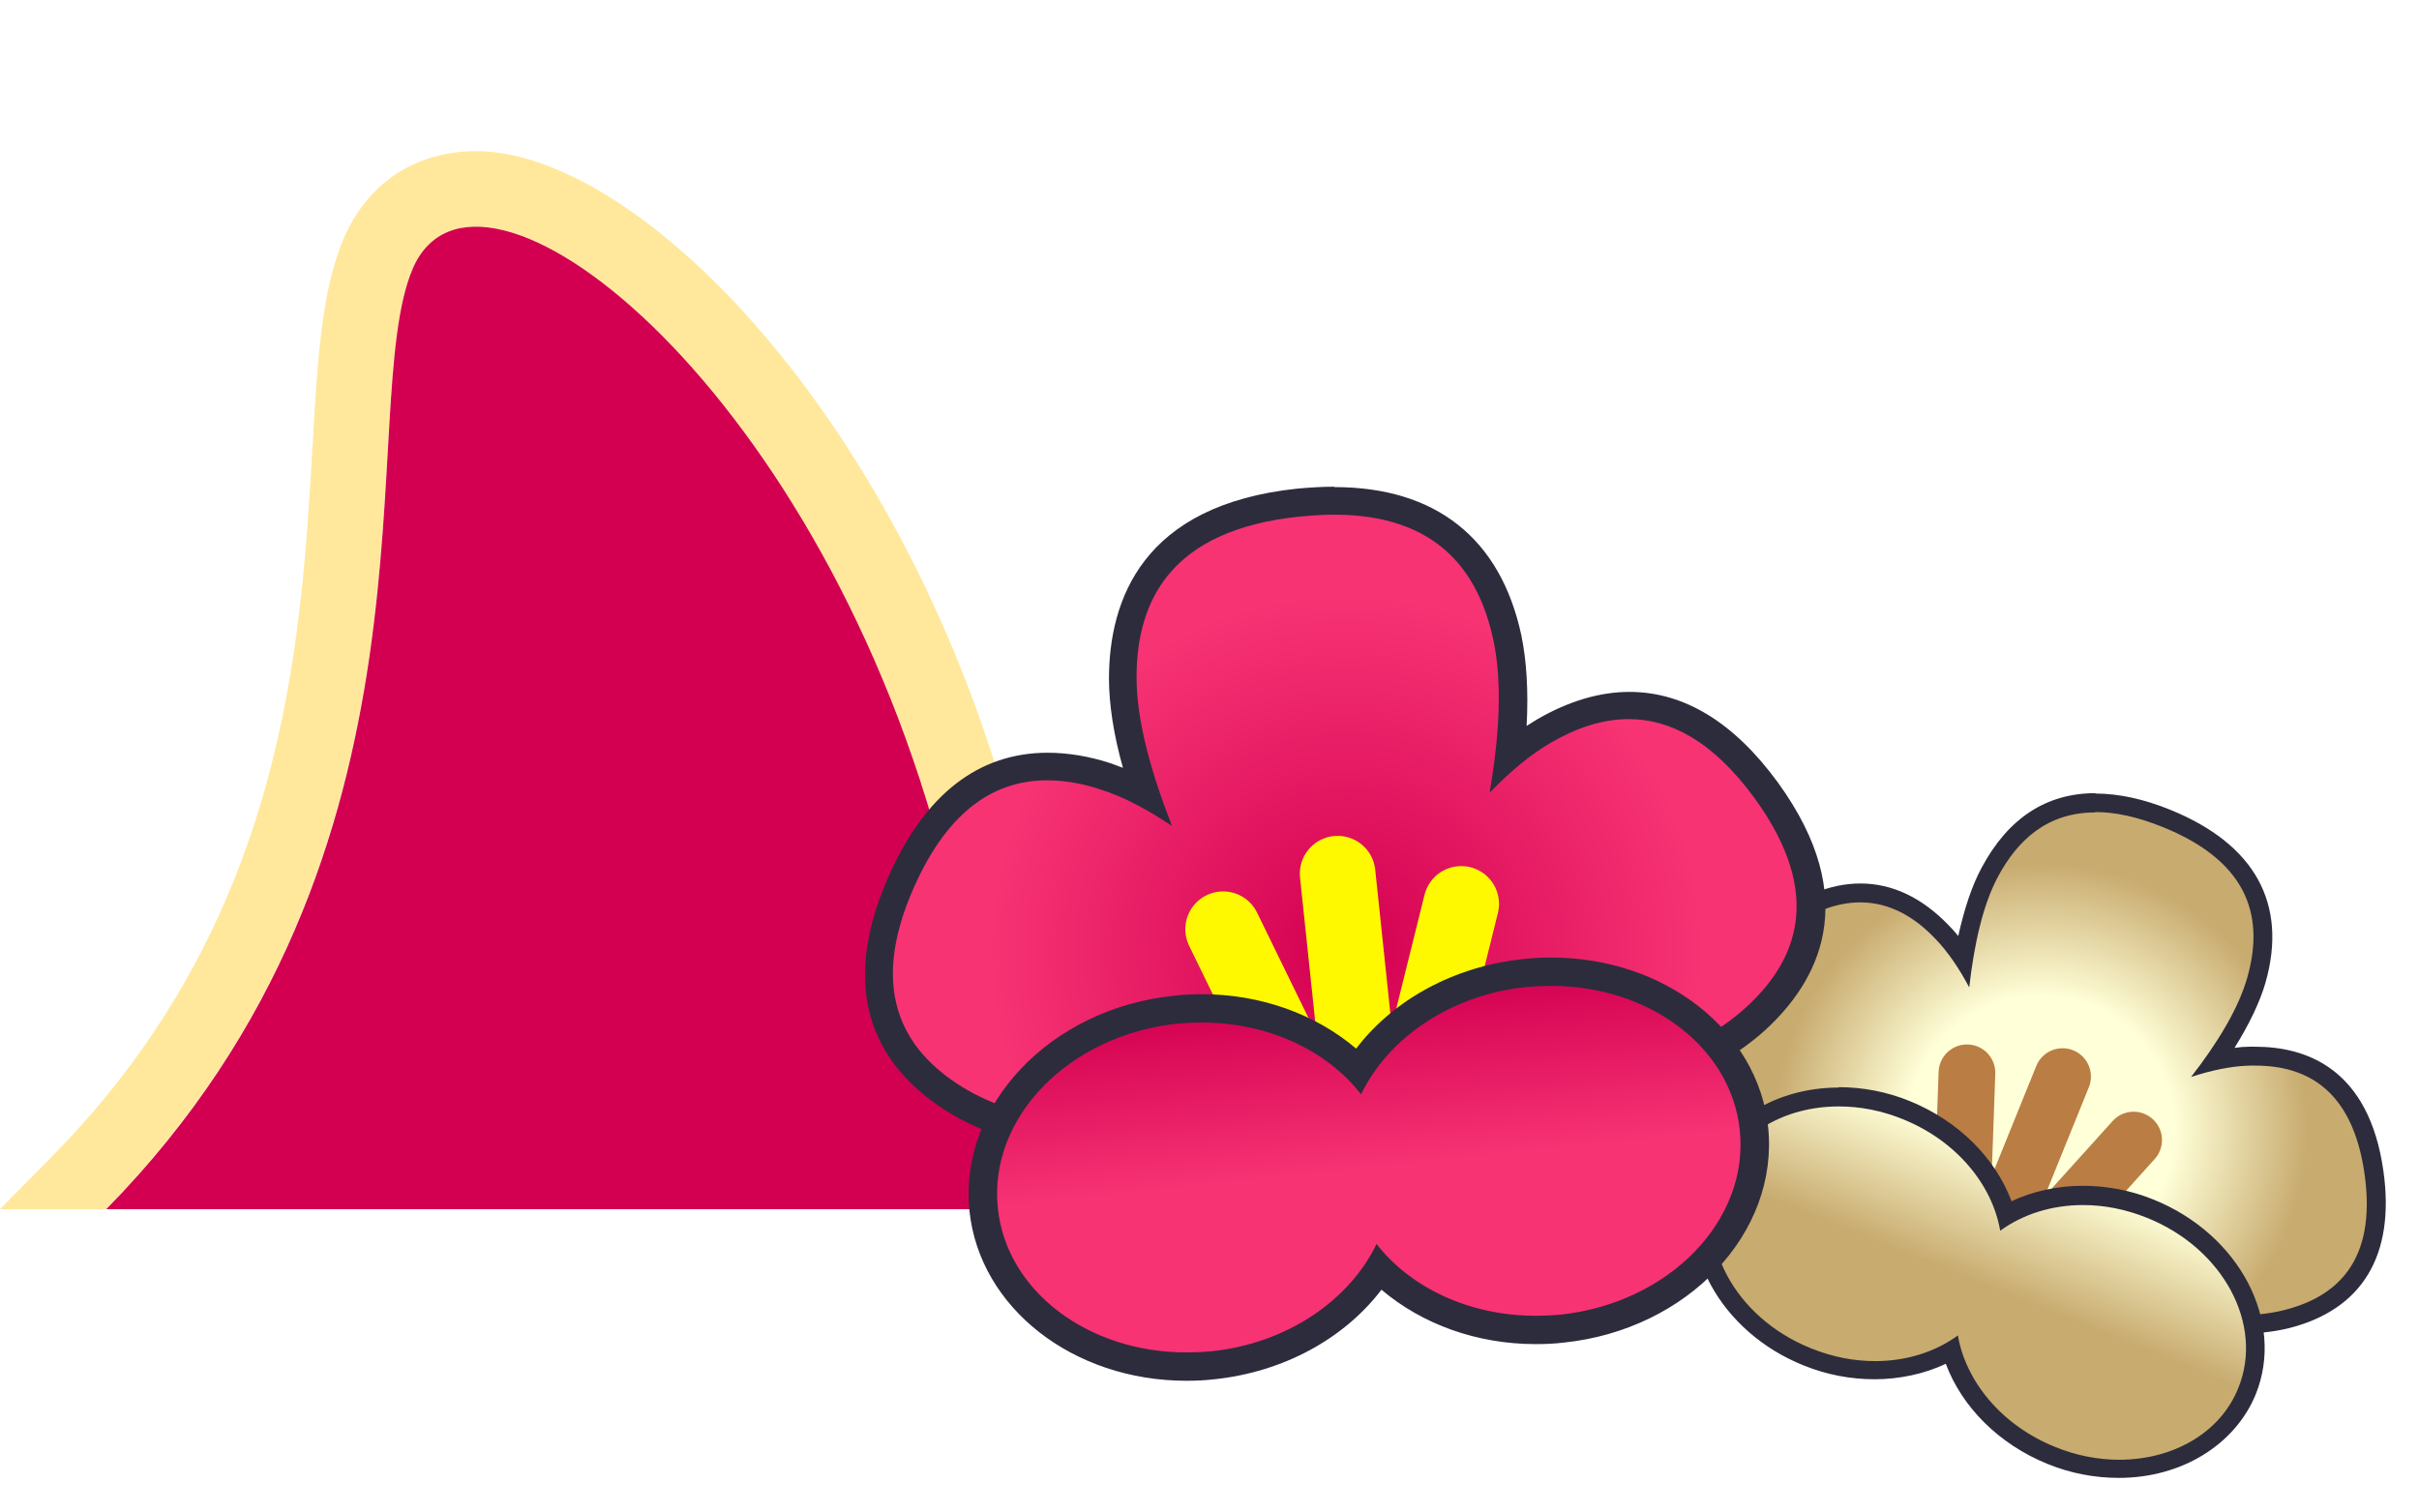
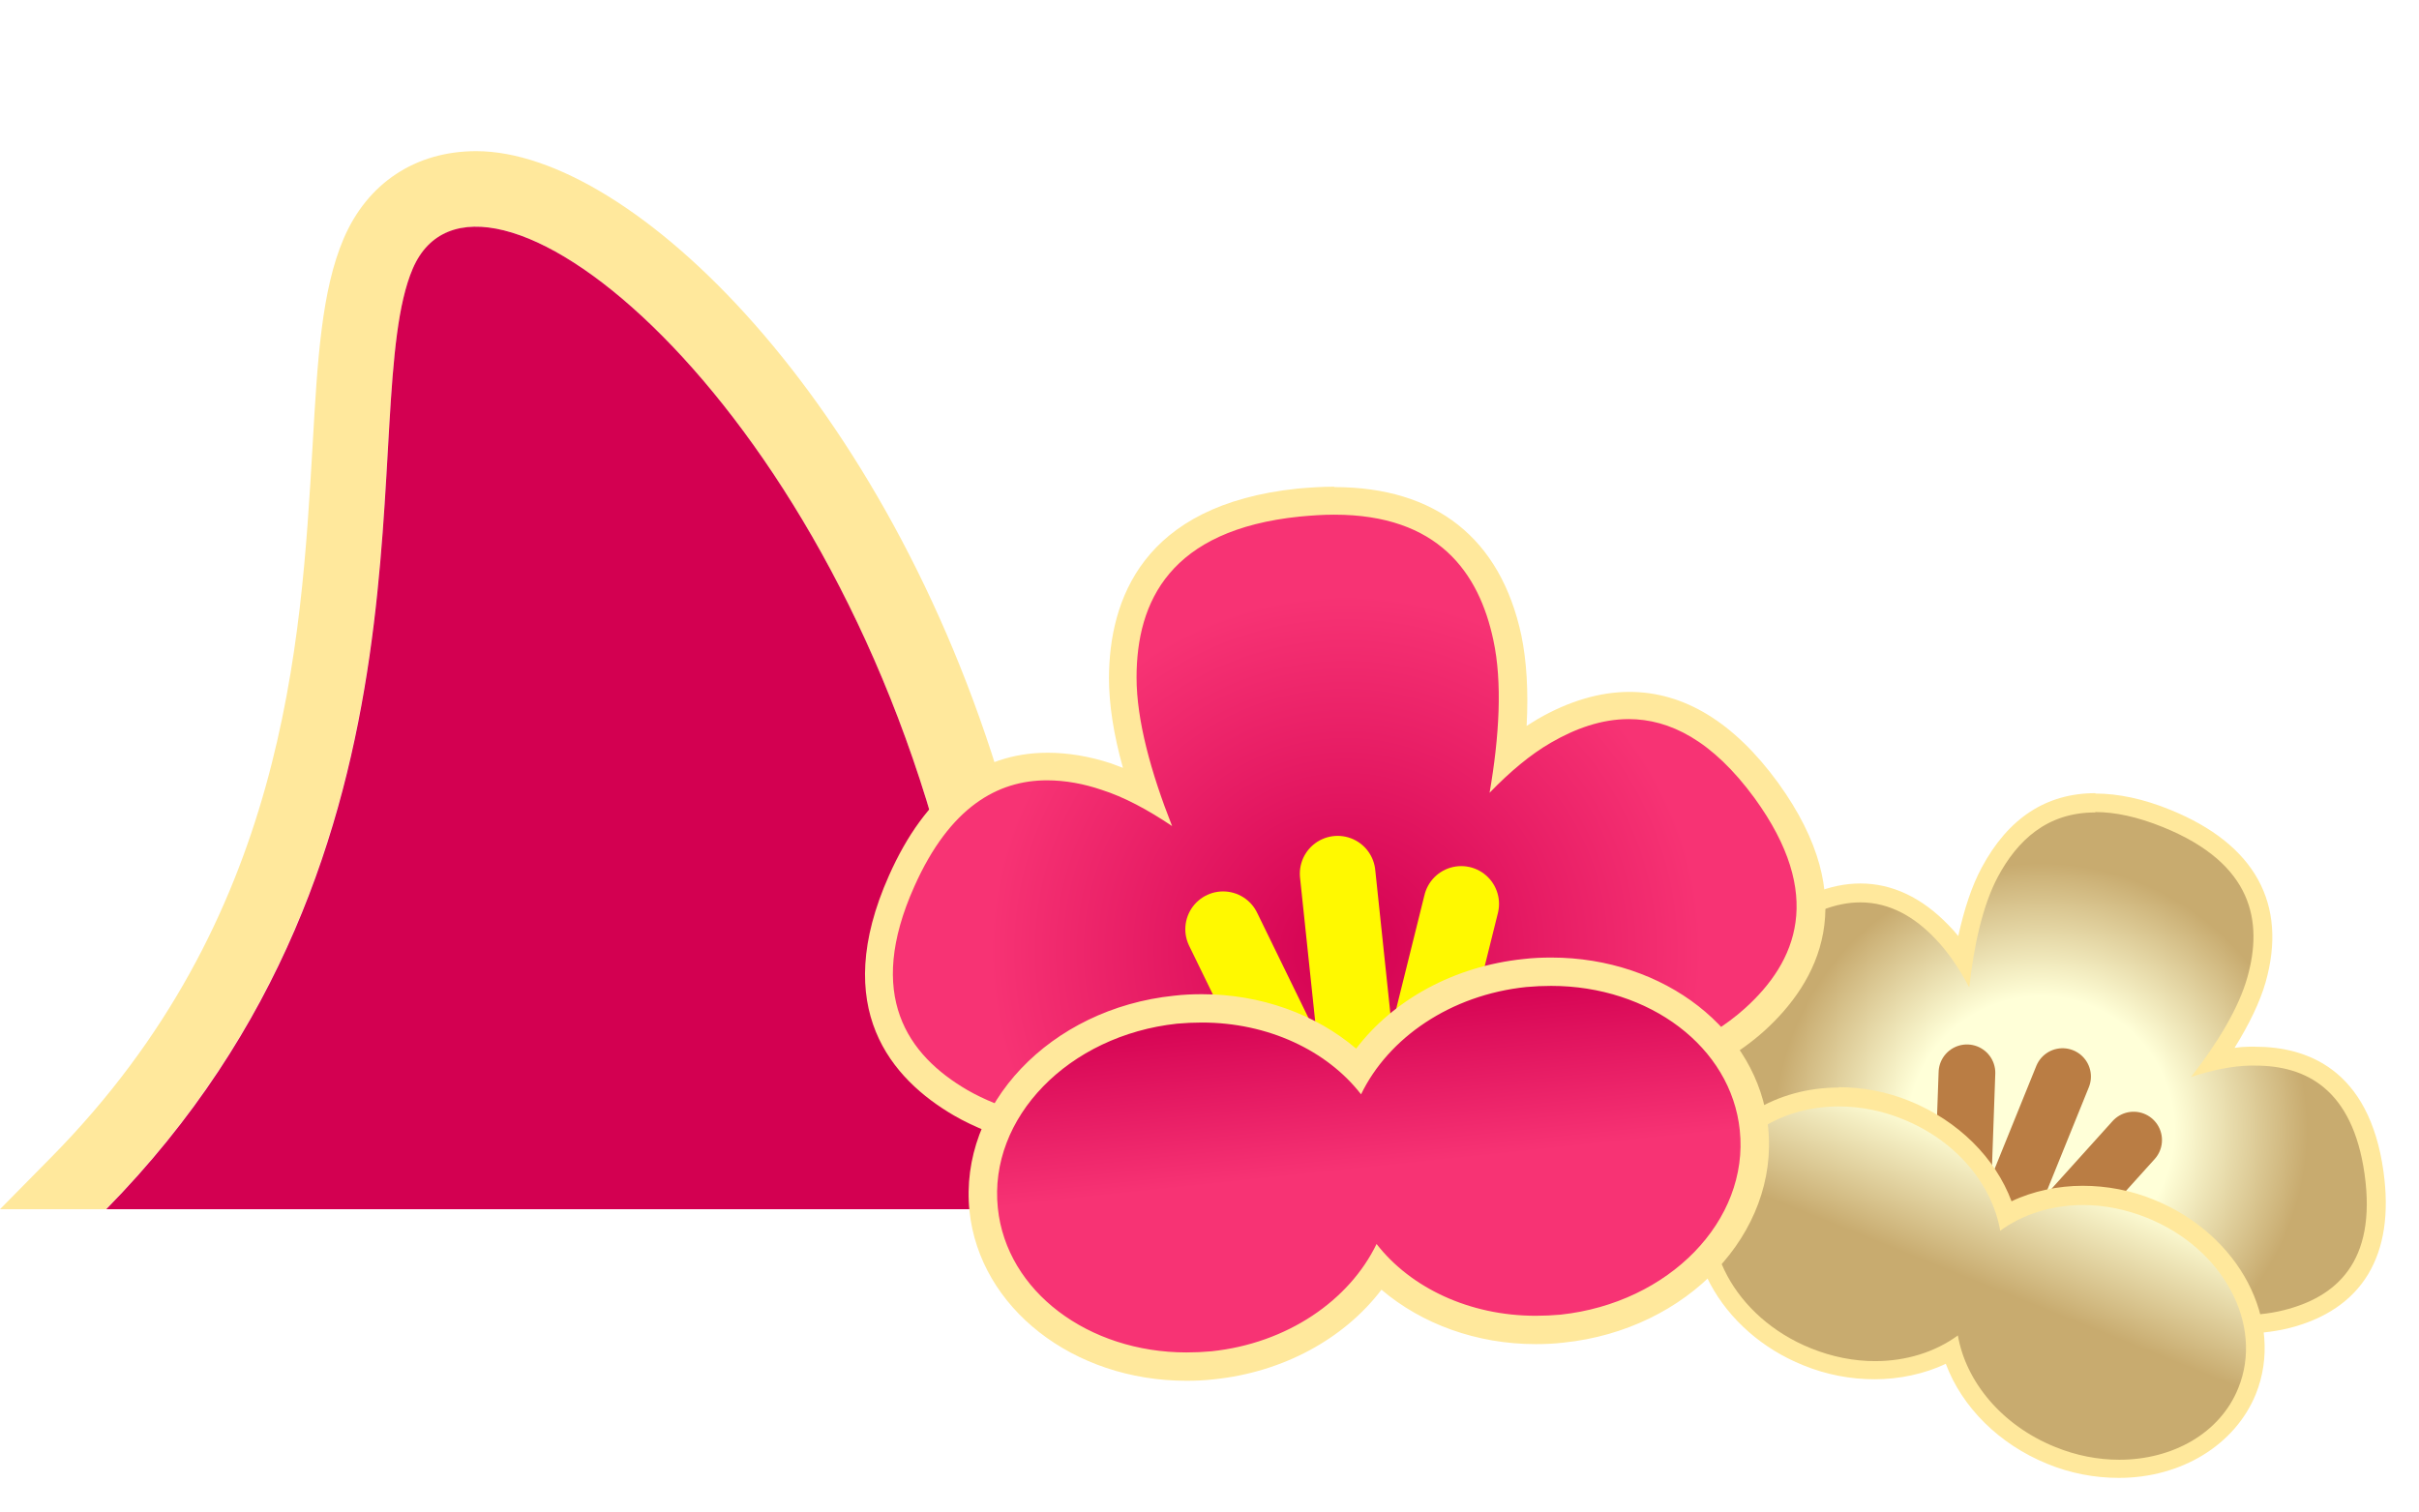
- <svg xmlns="http://www.w3.org/2000/svg" id="_レイヤー_2" viewBox="0 0 64 40">
+ <svg xmlns="http://www.w3.org/2000/svg" id="b" viewBox="0 0 64 40">
  <defs>
-     <radialGradient id="_名称未設定グラデーション_3" cx="581.12" cy="-144.88" fx="581.12" fy="-144.88" r="7.05" gradientTransform="translate(-539.08 -53.46) rotate(22)" gradientUnits="userSpaceOnUse">
+     <style>.i,.j,.k{fill:none;}.l{fill:url(#h);}.m{fill:url(#g);}.n{fill:url(#f);}.o{fill:url(#e);}.j{stroke:#fff900;stroke-width:2px;}.j,.k{stroke-linecap:round;stroke-miterlimit:10;}.p{fill:#d30051;}.k{stroke:#ba7d44;stroke-width:1.5px;}.q{fill:#ffe89c;}</style>
+     <radialGradient id="e" cx="581.12" cy="-144.88" fx="581.12" fy="-144.88" r="7.05" gradientTransform="translate(-539.08 -53.46) rotate(22)" gradientUnits="userSpaceOnUse">
      <stop offset=".5" stop-color="#ffffd8" />
      <stop offset="1" stop-color="#c8ab6f" />
    </radialGradient>
-     <linearGradient id="_名称未設定グラデーション_102" x1="581.12" y1="-136.99" x2="581.12" y2="-144.03" gradientTransform="translate(-539.08 -53.46) rotate(22)" gradientUnits="userSpaceOnUse">
+     <linearGradient id="f" x1="581.12" y1="-136.99" x2="581.12" y2="-144.03" gradientTransform="translate(-539.08 -53.46) rotate(22)" gradientUnits="userSpaceOnUse">
      <stop offset=".5" stop-color="#c8ab6f" />
      <stop offset="1" stop-color="#ffffd8" />
    </linearGradient>
-     <radialGradient id="_名称未設定グラデーション_18" cx="34.04" cy="57.75" fx="34.04" fy="57.75" r="9.43" gradientTransform="translate(-4.28 -28.71) rotate(-6)" gradientUnits="userSpaceOnUse">
+     <radialGradient id="g" cx="34.04" cy="57.75" fx="34.04" fy="57.75" r="9.43" gradientTransform="translate(-4.28 -28.71) rotate(-6)" gradientUnits="userSpaceOnUse">
      <stop offset="0" stop-color="#d30051" />
      <stop offset="1" stop-color="#f73374" />
    </radialGradient>
-     <linearGradient id="_名称未設定グラデーション_16" x1="34.04" y1="68.28" x2="34.04" y2="58.82" gradientTransform="translate(-4.28 -28.71) rotate(-6)" gradientUnits="userSpaceOnUse">
+     <linearGradient id="h" x1="34.04" y1="68.28" x2="34.04" y2="58.82" gradientTransform="translate(-4.28 -28.71) rotate(-6)" gradientUnits="userSpaceOnUse">
      <stop offset=".5" stop-color="#f73374" />
      <stop offset="1" stop-color="#d30051" />
    </linearGradient>
  </defs>
-   <g id="_レイヤー_1-2">
-     <g id="hana2R">
-       <rect x="0" y="0" width="64" height="40" transform="translate(64 40) rotate(-180)" fill="none" />
-       <path d="M1.38,30.6c6.17-6.27,6.58-13.51,6.89-18.8.13-2.3.24-4.12.82-5.48.63-1.48,1.91-2.32,3.51-2.32h0c4.12,0,10.87,6.58,13.93,16.88-.6.24-1.18.69-1.69,1.43C22.12,12.37,15.81,6,12.6,6c-.76,0-1.35.36-1.68,1.11-1.57,3.66,1.21,15.4-8.12,24.89H0s1.38-1.4,1.38-1.4Z" fill="#ffe89c" />
-       <path d="M10.92,7.11c1.69-3.93,10.56,2.9,13.92,15.2-.23.33-.45.71-.65,1.16-1.29,2.89-.19,4.46,1.41,5.39.13.07.27.13.41.2.08.96.12,1.94.12,2.94H2.81C12.14,22.51,9.35,10.77,10.92,7.11Z" fill="#d30051" />
-       <path d="M59.12,35.05c-1.9,0-4.38-.66-6.06-1.27-.16-.06-.33-.12-.52-.2-.25-.1-.42-.17-.57-.24-2.18-.97-5.09-2.69-6.12-4.35-1-1.61-.66-3.09,1.02-4.4.82-.64,1.61-.96,2.35-.96s1.5.35,2.16,1.03c.19.2.39.44.57.72.15-.96.39-1.73.7-2.31.65-1.22,1.59-1.83,2.79-1.83.57,0,1.2.14,1.88.42,2.14.86,2.94,2.3,2.38,4.27-.18.63-.55,1.35-1.1,2.14.33-.07.64-.11.92-.12h.16c1.79,0,2.85,1.04,3.14,3.09.3,2.11-.48,3.41-2.32,3.87-.39.1-.85.15-1.37.15Z" fill="url(#_名称未設定グラデーション_3)" />
-       <path d="M55.44,21.49c.51,0,1.1.12,1.79.4,2.39.97,2.64,2.51,2.23,3.97-.23.82-.79,1.74-1.49,2.64.55-.18,1.08-.29,1.55-.3.05,0,.1,0,.15,0,1.33,0,2.57.61,2.89,2.87.33,2.35-.78,3.26-2.13,3.6-.39.1-.83.14-1.31.14-1.89,0-4.33-.66-5.97-1.26-.16-.05-.33-.12-.51-.19,0,0-.02,0-.03-.01,0,0,0,0,0,0,0,0,0,0,0,0,0,0-.02,0-.03-.01-.19-.07-.35-.15-.5-.22-2.01-.89-4.98-2.6-6.02-4.26-.74-1.18-.9-2.61.96-4.07.83-.65,1.56-.91,2.2-.91.79,0,1.45.4,1.98.96.33.34.63.78.9,1.29.13-1.14.36-2.18.76-2.93.51-.95,1.29-1.7,2.57-1.7M55.44,20.99h0c-1.3,0-2.31.66-3.01,1.97-.26.48-.46,1.09-.62,1.81-.08-.1-.17-.2-.25-.28-.71-.74-1.5-1.11-2.34-1.11-.8,0-1.64.34-2.5,1.02-1.77,1.38-2.15,3.02-1.08,4.73,1.07,1.71,4.03,3.47,6.24,4.45.15.07.33.14.52.22h0s.05.02.05.02c.2.08.37.15.53.2,1.7.62,4.21,1.28,6.14,1.28.54,0,1.02-.05,1.43-.15,1.95-.49,2.82-1.93,2.51-4.15-.38-2.73-2.05-3.3-3.39-3.3-.06,0-.11,0-.17,0-.12,0-.25.01-.38.03.39-.63.67-1.21.82-1.73.59-2.08-.28-3.66-2.52-4.57-.71-.29-1.38-.43-1.98-.43h0Z" fill="#2d2c3c" />
-       <line x1="54.57" y1="28.49" x2="52.61" y2="33.33" fill="none" stroke="#ba7d44" stroke-linecap="round" stroke-miterlimit="10" stroke-width="1.5" />
-       <line x1="52.04" y1="28.39" x2="51.87" y2="33.18" fill="none" stroke="#ba7d44" stroke-linecap="round" stroke-miterlimit="10" stroke-width="1.5" />
-       <line x1="56.45" y1="30.17" x2="53.24" y2="33.73" fill="none" stroke="#ba7d44" stroke-linecap="round" stroke-miterlimit="10" stroke-width="1.5" />
-       <path d="M56.07,38.88c-.61,0-1.21-.12-1.8-.36-1.31-.53-2.29-1.57-2.64-2.78-.59.34-1.29.52-2.03.52-.61,0-1.21-.12-1.79-.35-1.02-.41-1.85-1.14-2.34-2.04-.49-.92-.57-1.9-.21-2.78.5-1.25,1.83-2.05,3.38-2.05.61,0,1.21.12,1.8.36,1.31.53,2.29,1.57,2.64,2.78.59-.34,1.29-.52,2.03-.52.61,0,1.21.12,1.79.35,2.13.86,3.27,3.02,2.55,4.82-.5,1.25-1.83,2.05-3.38,2.05h0Z" fill="url(#_名称未設定グラデーション_102)" />
-       <path d="M48.65,29.28c.56,0,1.14.11,1.7.34,1.41.57,2.36,1.73,2.57,2.95.6-.44,1.37-.68,2.19-.68.56,0,1.13.11,1.7.34,2.01.81,3.09,2.82,2.41,4.5-.48,1.2-1.74,1.9-3.15,1.9-.56,0-1.14-.11-1.7-.34-1.41-.57-2.36-1.73-2.57-2.95-.6.44-1.37.68-2.19.68-.56,0-1.13-.11-1.7-.34-2.01-.81-3.09-2.82-2.41-4.5.48-1.2,1.74-1.9,3.15-1.9M48.65,28.78c-1.65,0-3.07.87-3.62,2.21-.38.95-.3,2.01.22,2.99.51.95,1.39,1.72,2.46,2.15.61.25,1.25.37,1.89.37s1.32-.14,1.88-.41c.43,1.15,1.41,2.13,2.69,2.65.61.25,1.25.37,1.89.37,1.65,0,3.07-.87,3.62-2.21.78-1.93-.43-4.23-2.69-5.15-.61-.25-1.25-.37-1.89-.37s-1.32.14-1.88.41c-.43-1.15-1.41-2.13-2.69-2.65-.61-.25-1.25-.37-1.89-.37h0Z" fill="#2d2c3c" />
-       <path d="M33.1,30.57c-1.99,0-5.63-.18-7.69-1.38-2.2-1.28-2.73-3.25-1.57-5.87.9-2.01,2.19-3.03,3.86-3.03.48,0,1.01.09,1.56.27.33.11.68.26,1.04.45-.4-1.18-.6-2.21-.59-3.07,0-2.75,1.57-4.31,4.65-4.64.33-.03.64-.05.94-.05,2.52,0,4.06,1.22,4.58,3.62.18.84.2,1.88.06,3.12.32-.26.63-.48.93-.66.77-.44,1.52-.67,2.24-.67,1.33,0,2.55.76,3.63,2.25,1.69,2.32,1.58,4.36-.31,6.07-1.95,1.76-6.32,2.9-9.48,3.34-.22.03-.46.06-.74.09-.35.04-.6.06-.83.07-.73.05-1.49.08-2.27.08Z" fill="url(#_名称未設定グラデーション_18)" />
-       <path d="M35.3,13.62c2.75,0,3.83,1.53,4.21,3.32.24,1.11.16,2.54-.1,4.04.54-.56,1.09-1.02,1.63-1.33.64-.37,1.33-.62,2.05-.62,1.08,0,2.21.56,3.33,2.09,1.86,2.56,1.12,4.33-.26,5.57-1.94,1.75-6.38,2.84-9.28,3.25-.22.03-.46.06-.72.09-.01,0-.03,0-.04,0,0,0,0,0,0,0s0,0,0,0c-.01,0-.03,0-.04,0-.27.03-.51.05-.73.06-.68.05-1.44.08-2.25.08-2.67,0-5.76-.32-7.5-1.32-1.6-.93-2.7-2.51-1.41-5.39.94-2.11,2.21-2.81,3.51-2.81.48,0,.97.09,1.44.25.6.19,1.23.53,1.87.96-.56-1.42-.94-2.8-.94-3.93,0-2.02.89-3.91,4.32-4.26.32-.03.62-.05.9-.05M35.3,12.88s0,0,0,0c-.31,0-.64.02-.97.05-4.12.43-4.98,2.96-4.99,5.01,0,.69.12,1.49.37,2.38-.11-.04-.22-.08-.32-.12-.58-.19-1.15-.28-1.67-.28-1.82,0-3.24,1.09-4.2,3.25-1.57,3.52.07,5.39,1.72,6.35,2.14,1.24,5.85,1.43,7.88,1.43.79,0,1.56-.03,2.3-.08.22-.01.48-.03.75-.06h0s.07,0,.07,0c.29-.03.54-.06.77-.1,1.15-.16,7.07-1.09,9.67-3.43,1.41-1.28,2.62-3.45.36-6.57-1.16-1.59-2.48-2.4-3.93-2.4-.78,0-1.6.24-2.43.72-.1.06-.19.12-.29.18.05-.92,0-1.72-.14-2.4-.55-2.56-2.26-3.92-4.95-3.92h0Z" fill="#2d2c3c" />
-       <line x1="35.39" y1="23.12" x2="36.12" y2="30.05" fill="none" stroke="#fff900" stroke-linecap="round" stroke-miterlimit="10" stroke-width="2" />
-       <line x1="32.36" y1="24.59" x2="35.16" y2="30.33" fill="none" stroke="#fff900" stroke-linecap="round" stroke-miterlimit="10" stroke-width="2" />
-       <line x1="38.66" y1="23.92" x2="37.12" y2="30.12" fill="none" stroke="#fff900" stroke-linecap="round" stroke-miterlimit="10" stroke-width="2" />
-       <path d="M31.39,36.16c-2.81,0-5.12-1.79-5.36-4.15-.27-2.59,2-4.97,5.08-5.29.23-.02.47-.04.7-.04,1.62,0,3.13.6,4.14,1.63.89-1.4,2.53-2.37,4.4-2.56.24-.02.47-.04.7-.04,2.81,0,5.11,1.79,5.36,4.15.13,1.27-.33,2.52-1.3,3.52-.96.98-2.3,1.61-3.77,1.77-.24.02-.47.04-.7.04-1.62,0-3.13-.6-4.14-1.63-.89,1.4-2.53,2.37-4.4,2.56-.24.02-.47.04-.7.04Z" fill="url(#_名称未設定グラデーション_16)" />
-       <path d="M41.04,26.09c2.59,0,4.76,1.61,4.99,3.82.25,2.39-1.87,4.57-4.74,4.88-.22.02-.44.03-.66.03-1.75,0-3.31-.74-4.21-1.9-.72,1.49-2.36,2.63-4.37,2.84-.22.02-.44.03-.66.03-2.59,0-4.76-1.61-4.99-3.82-.25-2.39,1.87-4.57,4.74-4.88.22-.02.44-.03.66-.03,1.75,0,3.31.74,4.21,1.9.72-1.49,2.36-2.63,4.37-2.84.22-.02.44-.03.66-.03M41.04,25.34c-.24,0-.49.01-.74.04-1.82.19-3.43,1.07-4.42,2.37-1.07-.91-2.52-1.44-4.08-1.44-.24,0-.49.01-.74.04-3.28.34-5.7,2.9-5.41,5.7.27,2.56,2.74,4.49,5.74,4.49.24,0,.49-.01.74-.04,1.82-.19,3.43-1.07,4.42-2.37,1.07.91,2.52,1.44,4.08,1.44.24,0,.49-.01.74-.04,3.28-.34,5.7-2.9,5.41-5.7-.27-2.56-2.74-4.49-5.74-4.49h0Z" fill="#2d2c3c" />
+   <g id="c">
+     <g id="d">
+       <rect class="i" x="0" y="0" width="64" height="40" transform="translate(64 40) rotate(-180)" />
+       <path class="q" d="M1.38,30.6c6.17-6.27,6.58-13.51,6.89-18.8.13-2.3.24-4.12.82-5.48.63-1.48,1.91-2.32,3.51-2.32h0c4.12,0,10.87,6.58,13.93,16.88-.6.24-1.18.69-1.69,1.43C22.12,12.37,15.81,6,12.6,6c-.76,0-1.35.36-1.68,1.11-1.57,3.66,1.21,15.4-8.12,24.89H0s1.38-1.4,1.38-1.4Z" />
+       <path class="p" d="M10.92,7.11c1.69-3.93,10.56,2.9,13.92,15.2-.23.33-.45.71-.65,1.16-1.29,2.89-.19,4.46,1.41,5.39.13.07.27.13.41.2.08.96.12,1.94.12,2.94H2.81C12.14,22.51,9.35,10.77,10.92,7.11Z" />
+       <path class="o" d="M59.12,35.05c-1.9,0-4.38-.66-6.06-1.27-.16-.06-.33-.12-.52-.2-.25-.1-.42-.17-.57-.24-2.18-.97-5.09-2.69-6.12-4.35-1-1.61-.66-3.09,1.02-4.4.82-.64,1.61-.96,2.35-.96s1.5.35,2.16,1.03c.19.2.39.44.57.72.15-.96.39-1.73.7-2.31.65-1.22,1.59-1.83,2.79-1.83.57,0,1.2.14,1.88.42,2.14.86,2.94,2.3,2.38,4.27-.18.63-.55,1.35-1.1,2.14.33-.07.64-.11.92-.12h.16c1.79,0,2.85,1.04,3.14,3.09.3,2.11-.48,3.41-2.32,3.87-.39.1-.85.15-1.37.15Z" />
+       <path class="q" d="M55.44,21.49c.51,0,1.1.12,1.79.4,2.39.97,2.64,2.51,2.23,3.97-.23.82-.79,1.74-1.49,2.64.55-.18,1.08-.29,1.55-.3.05,0,.1,0,.15,0,1.33,0,2.57.61,2.89,2.87.33,2.35-.78,3.26-2.13,3.6-.39.1-.83.14-1.31.14-1.89,0-4.33-.66-5.97-1.26-.16-.05-.33-.12-.51-.19,0,0-.02,0-.03-.01,0,0,0,0,0,0,0,0,0,0,0,0,0,0-.02,0-.03-.01-.19-.07-.35-.15-.5-.22-2.01-.89-4.98-2.6-6.02-4.26-.74-1.18-.9-2.61.96-4.07.83-.65,1.56-.91,2.2-.91.79,0,1.45.4,1.98.96.33.34.63.78.9,1.29.13-1.14.36-2.18.76-2.93.51-.95,1.29-1.7,2.57-1.7M55.44,20.99h0c-1.3,0-2.31.66-3.01,1.97-.26.48-.46,1.09-.62,1.81-.08-.1-.17-.2-.25-.28-.71-.74-1.5-1.11-2.34-1.11-.8,0-1.64.34-2.5,1.02-1.77,1.38-2.15,3.02-1.08,4.73,1.07,1.71,4.03,3.47,6.24,4.45.15.07.33.14.52.22h0s.05.02.05.02c.2.08.37.15.53.2,1.7.62,4.21,1.28,6.14,1.28.54,0,1.02-.05,1.43-.15,1.95-.49,2.82-1.93,2.51-4.15-.38-2.73-2.05-3.3-3.39-3.3-.06,0-.11,0-.17,0-.12,0-.25.01-.38.03.39-.63.67-1.21.82-1.73.59-2.08-.28-3.66-2.52-4.57-.71-.29-1.38-.43-1.98-.43h0Z" />
+       <line class="k" x1="54.57" y1="28.49" x2="52.61" y2="33.33" />
+       <line class="k" x1="52.04" y1="28.39" x2="51.87" y2="33.18" />
+       <line class="k" x1="56.45" y1="30.17" x2="53.24" y2="33.73" />
+       <path class="n" d="M56.07,38.88c-.61,0-1.21-.12-1.8-.36-1.31-.53-2.29-1.57-2.64-2.78-.59.34-1.29.52-2.03.52-.61,0-1.21-.12-1.79-.35-1.02-.41-1.85-1.14-2.34-2.04-.49-.92-.57-1.9-.21-2.78.5-1.25,1.83-2.05,3.38-2.05.61,0,1.21.12,1.8.36,1.31.53,2.29,1.57,2.64,2.78.59-.34,1.29-.52,2.03-.52.61,0,1.21.12,1.79.35,2.13.86,3.27,3.02,2.55,4.82-.5,1.25-1.83,2.05-3.38,2.05h0Z" />
+       <path class="q" d="M48.65,29.28c.56,0,1.14.11,1.7.34,1.41.57,2.36,1.73,2.57,2.95.6-.44,1.37-.68,2.19-.68.56,0,1.13.11,1.7.34,2.01.81,3.09,2.82,2.41,4.5-.48,1.2-1.74,1.9-3.15,1.9-.56,0-1.14-.11-1.7-.34-1.41-.57-2.36-1.73-2.57-2.95-.6.44-1.37.68-2.19.68-.56,0-1.13-.11-1.7-.34-2.01-.81-3.09-2.82-2.41-4.5.48-1.2,1.74-1.9,3.15-1.9M48.65,28.78c-1.65,0-3.07.87-3.62,2.21-.38.95-.3,2.01.22,2.99.51.95,1.39,1.72,2.46,2.15.61.25,1.25.37,1.89.37s1.32-.14,1.88-.41c.43,1.15,1.41,2.13,2.69,2.65.61.25,1.25.37,1.89.37,1.65,0,3.07-.87,3.62-2.21.78-1.93-.43-4.23-2.69-5.15-.61-.25-1.25-.37-1.89-.37s-1.32.14-1.88.41c-.43-1.15-1.41-2.13-2.69-2.65-.61-.25-1.25-.37-1.89-.37h0Z" />
+       <path class="m" d="M33.1,30.57c-1.99,0-5.63-.18-7.69-1.38-2.2-1.28-2.73-3.25-1.57-5.87.9-2.01,2.19-3.03,3.86-3.03.48,0,1.01.09,1.56.27.33.11.68.26,1.04.45-.4-1.18-.6-2.21-.59-3.07,0-2.75,1.57-4.31,4.65-4.64.33-.03.64-.05.94-.05,2.52,0,4.06,1.22,4.58,3.62.18.84.2,1.88.06,3.12.32-.26.63-.48.93-.66.77-.44,1.52-.67,2.24-.67,1.33,0,2.55.76,3.63,2.25,1.69,2.32,1.58,4.36-.31,6.07-1.95,1.76-6.32,2.9-9.48,3.34-.22.03-.46.06-.74.09-.35.04-.6.06-.83.07-.73.05-1.49.08-2.27.08Z" />
+       <path class="q" d="M35.3,13.62c2.75,0,3.83,1.53,4.21,3.32.24,1.11.16,2.54-.1,4.04.54-.56,1.09-1.02,1.63-1.33.64-.37,1.33-.62,2.05-.62,1.08,0,2.21.56,3.33,2.09,1.86,2.56,1.12,4.33-.26,5.57-1.94,1.75-6.38,2.84-9.28,3.25-.22.03-.46.06-.72.09-.01,0-.03,0-.04,0,0,0,0,0,0,0s0,0,0,0c-.01,0-.03,0-.04,0-.27.03-.51.05-.73.06-.68.05-1.44.08-2.25.08-2.67,0-5.76-.32-7.5-1.32-1.6-.93-2.7-2.51-1.41-5.39.94-2.11,2.21-2.81,3.51-2.81.48,0,.97.09,1.44.25.6.19,1.23.53,1.87.96-.56-1.42-.94-2.8-.94-3.93,0-2.02.89-3.91,4.32-4.26.32-.03.62-.05.9-.05M35.3,12.88s0,0,0,0c-.31,0-.64.02-.97.05-4.12.43-4.98,2.96-4.99,5.01,0,.69.12,1.49.37,2.38-.11-.04-.22-.08-.32-.12-.58-.19-1.15-.28-1.67-.28-1.82,0-3.24,1.09-4.2,3.25-1.57,3.52.07,5.39,1.72,6.35,2.14,1.24,5.85,1.43,7.88,1.43.79,0,1.56-.03,2.3-.08.22-.01.48-.03.75-.06h0s.07,0,.07,0c.29-.03.54-.06.77-.1,1.15-.16,7.07-1.09,9.67-3.43,1.41-1.28,2.62-3.45.36-6.57-1.16-1.59-2.48-2.4-3.93-2.4-.78,0-1.6.24-2.43.72-.1.06-.19.12-.29.18.05-.92,0-1.72-.14-2.4-.55-2.56-2.26-3.92-4.95-3.92h0Z" />
+       <line class="j" x1="35.39" y1="23.12" x2="36.12" y2="30.05" />
+       <line class="j" x1="32.36" y1="24.59" x2="35.16" y2="30.33" />
+       <line class="j" x1="38.66" y1="23.92" x2="37.12" y2="30.12" />
+       <path class="l" d="M31.39,36.16c-2.81,0-5.12-1.79-5.36-4.15-.27-2.59,2-4.97,5.08-5.29.23-.02.47-.04.7-.04,1.62,0,3.13.6,4.14,1.63.89-1.4,2.53-2.37,4.4-2.56.24-.02.47-.04.7-.04,2.81,0,5.11,1.79,5.36,4.15.13,1.27-.33,2.52-1.3,3.52-.96.98-2.3,1.61-3.77,1.77-.24.02-.47.04-.7.04-1.62,0-3.13-.6-4.14-1.63-.89,1.4-2.53,2.37-4.4,2.56-.24.02-.47.04-.7.04Z" />
+       <path class="q" d="M41.04,26.09c2.59,0,4.76,1.61,4.99,3.82.25,2.39-1.87,4.57-4.74,4.88-.22.02-.44.03-.66.03-1.75,0-3.31-.74-4.21-1.9-.72,1.49-2.36,2.63-4.37,2.84-.22.02-.44.03-.66.03-2.59,0-4.76-1.61-4.99-3.82-.25-2.39,1.87-4.57,4.74-4.88.22-.02.44-.03.66-.03,1.75,0,3.31.74,4.21,1.9.72-1.49,2.36-2.63,4.37-2.84.22-.02.44-.03.66-.03M41.04,25.34c-.24,0-.49.01-.74.04-1.82.19-3.43,1.07-4.42,2.37-1.07-.91-2.52-1.44-4.08-1.44-.24,0-.49.01-.74.04-3.28.34-5.7,2.9-5.41,5.7.27,2.56,2.74,4.49,5.74,4.49.24,0,.49-.01.74-.04,1.82-.19,3.43-1.07,4.42-2.37,1.07.91,2.52,1.44,4.08,1.44.24,0,.49-.01.74-.04,3.28-.34,5.7-2.9,5.41-5.7-.27-2.56-2.74-4.49-5.74-4.49h0Z" />
    </g>
  </g>
</svg>
